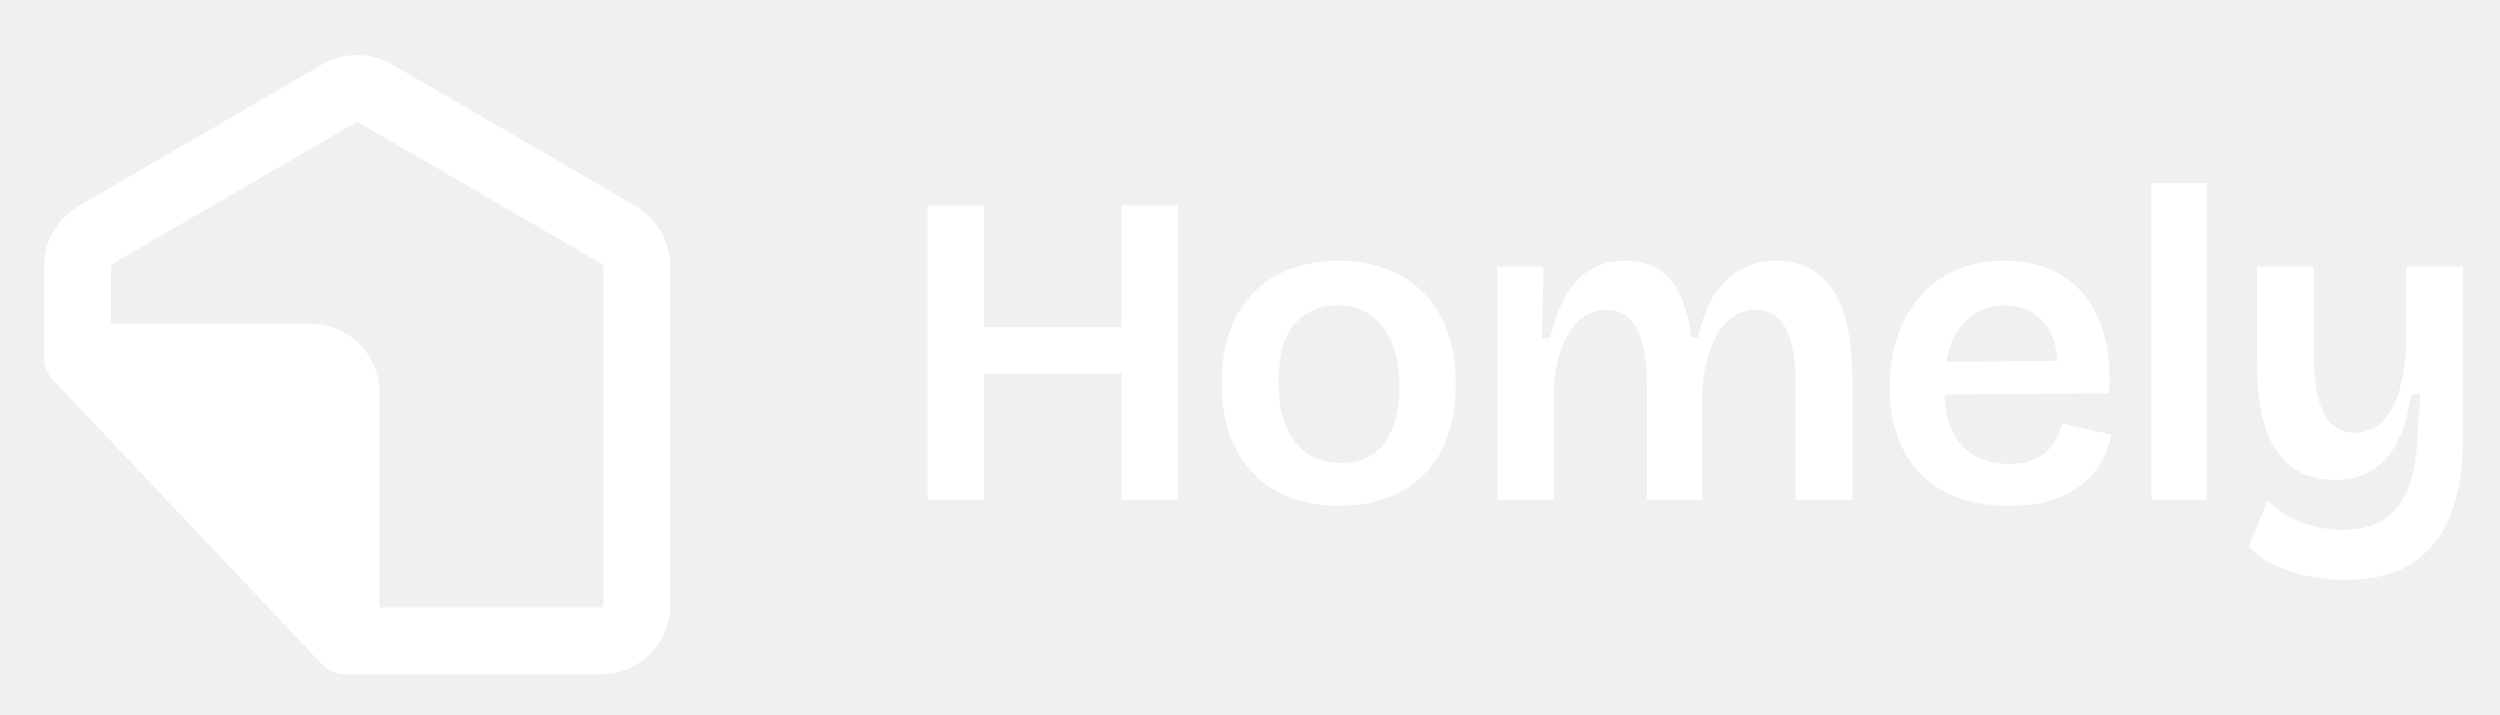
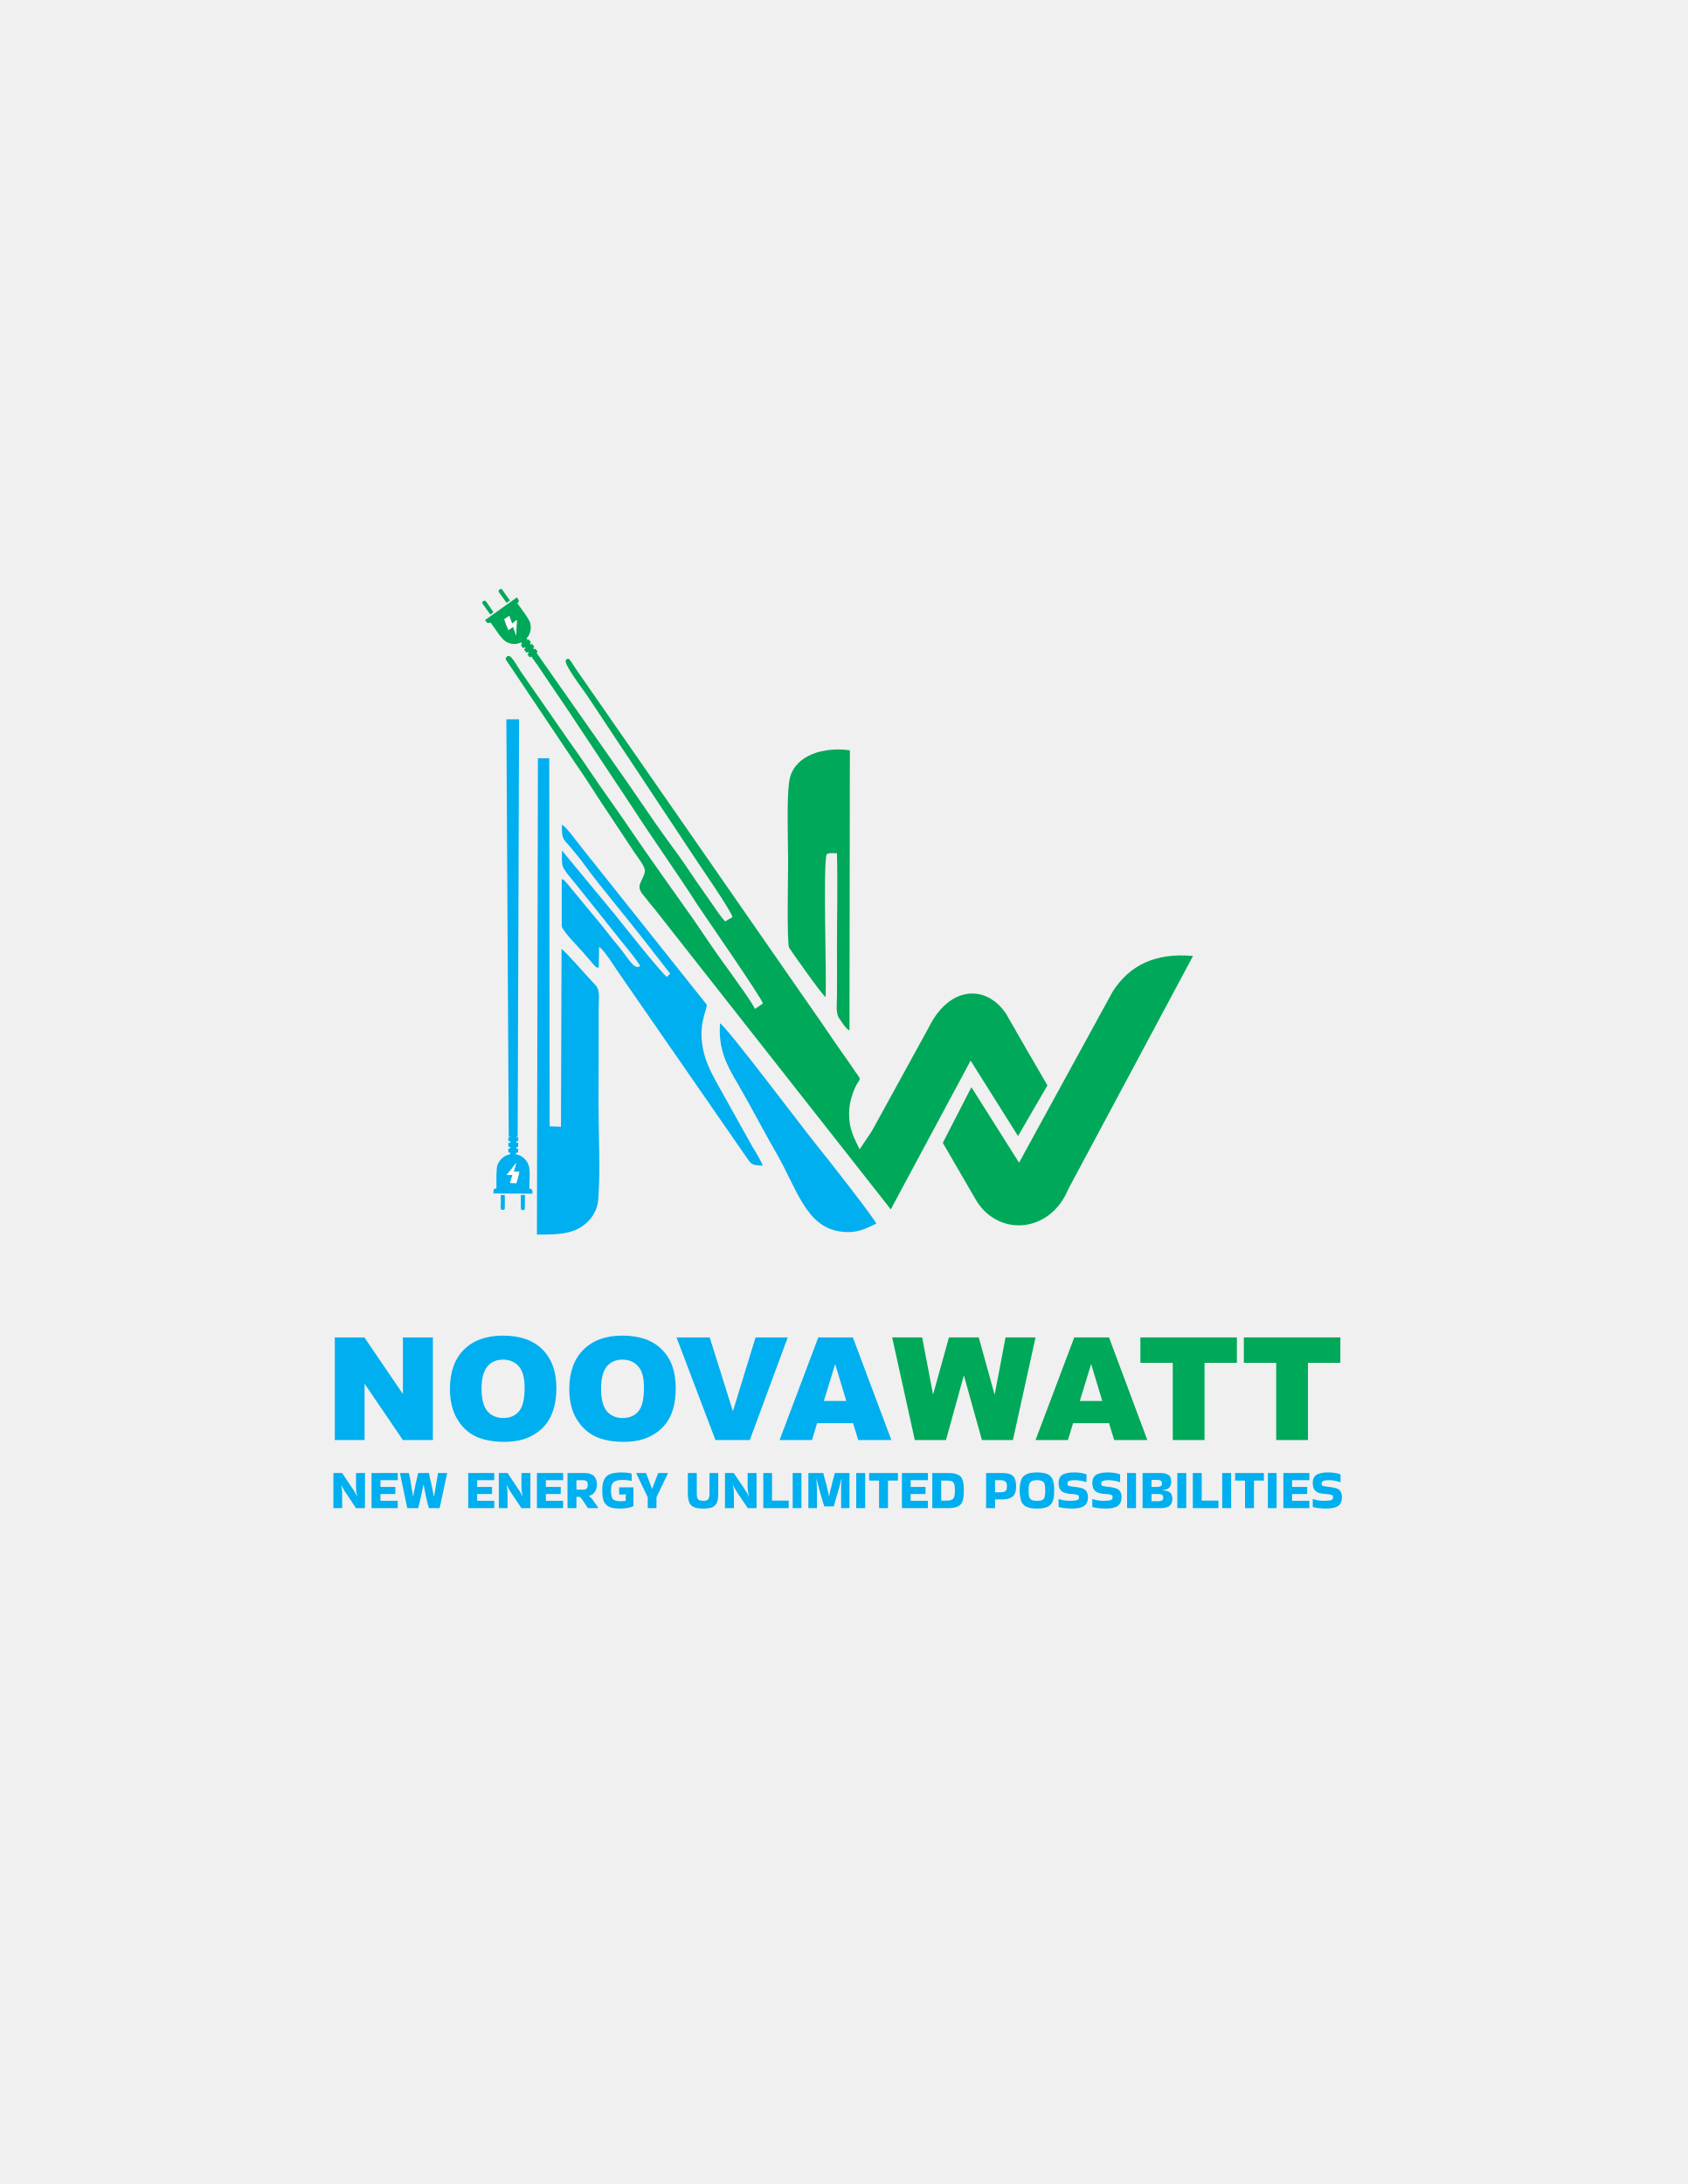
- <svg xmlns="http://www.w3.org/2000/svg" width="140" height="40" fill="none">
-   <path fill="#fff" fill-rule="evenodd" d="M19.937 6.845a.125.125 0 0 1 .126 0l13.658 7.947a.125.125 0 0 1 .062.108v18.99a.125.125 0 0 1-.125.124H21.25V22a3.875 3.875 0 0 0-3.875-3.875H6.217V14.9c0-.044.024-.085.062-.108l13.658-7.947Zm2.012-3.241a3.875 3.875 0 0 0-3.898 0L4.393 11.55a3.875 3.875 0 0 0-1.926 3.35V20c0 .48.184.94.513 1.289l15.033 15.889c.354.374.847.586 1.362.586h14.283a3.875 3.875 0 0 0 3.875-3.875V14.9c0-1.38-.734-2.655-1.926-3.35L21.949 3.605Z" clip-rule="evenodd" />
-   <path fill="#fff" d="M62.8 28V11.5h3.15V28H62.8Zm-10.85 0V11.5h3.15V28h-3.15Zm1.775-7.075v-2.6H64.05v2.6H53.725Zm21.245 7.4c-1.283 0-2.416-.258-3.4-.775-.983-.533-1.758-1.308-2.324-2.325-.55-1.033-.825-2.3-.825-3.8 0-1.533.283-2.8.85-3.8.583-1.017 1.366-1.775 2.35-2.275.983-.5 2.091-.75 3.325-.75 1.283 0 2.416.258 3.4.775.983.517 1.758 1.292 2.325 2.325.566 1.017.85 2.283.85 3.8 0 1.533-.284 2.808-.85 3.825-.567 1.017-1.35 1.775-2.35 2.275-.984.483-2.1.725-3.35.725Zm.126-2.4c.7 0 1.291-.158 1.775-.475.483-.333.85-.825 1.1-1.475.266-.65.4-1.425.4-2.325 0-.95-.142-1.758-.425-2.425-.267-.683-.659-1.208-1.175-1.575-.5-.367-1.134-.55-1.9-.55-.667 0-1.25.167-1.75.5-.5.317-.884.792-1.15 1.425-.25.633-.376 1.417-.376 2.35 0 1.467.309 2.592.925 3.375.634.783 1.492 1.175 2.576 1.175ZM83.856 28V14.925h2.575l-.075 4h.45c.233-.967.533-1.767.9-2.4.383-.65.85-1.133 1.4-1.45.55-.317 1.183-.475 1.9-.475.8 0 1.458.183 1.975.55.517.367.908.875 1.175 1.525.283.633.458 1.375.525 2.225h.4c.217-.967.525-1.767.925-2.4.417-.633.917-1.108 1.5-1.425a4.165 4.165 0 0 1 1.975-.475c.7 0 1.317.142 1.85.425.533.283.975.7 1.325 1.25.367.533.633 1.208.8 2.025.183.817.275 1.758.275 2.825V28h-3.175v-6.475c0-.933-.083-1.708-.25-2.325-.15-.617-.392-1.075-.725-1.375-.317-.317-.733-.475-1.25-.475a2.23 2.23 0 0 0-1.525.575c-.433.383-.775.925-1.025 1.625-.25.683-.4 1.467-.45 2.35V28h-3.1v-6.325c0-.967-.083-1.767-.25-2.4-.167-.65-.417-1.133-.75-1.45-.333-.317-.758-.475-1.275-.475-.6 0-1.117.2-1.55.6-.417.4-.75.95-1 1.65-.233.7-.367 1.483-.4 2.35V28h-3.15Zm28.618.325c-1.05 0-1.992-.15-2.825-.45-.817-.3-1.509-.733-2.075-1.3a5.875 5.875 0 0 1-1.3-2.1c-.3-.817-.45-1.742-.45-2.775s.141-1.983.425-2.85c.3-.867.725-1.617 1.275-2.25a5.68 5.68 0 0 1 2-1.475c.8-.35 1.708-.525 2.725-.525.95 0 1.8.158 2.55.475.75.317 1.383.792 1.9 1.425.516.617.9 1.392 1.15 2.325.25.917.333 1.983.25 3.2l-10.225.075v-1.825l8.4-.075-1.1 1.025c.1-.95.025-1.725-.225-2.325-.25-.617-.609-1.067-1.075-1.35-.467-.3-1-.45-1.6-.45-.684 0-1.284.183-1.8.55-.517.35-.917.867-1.2 1.55-.267.667-.4 1.483-.4 2.45 0 1.45.316 2.533.95 3.25.65.717 1.533 1.075 2.65 1.075.5 0 .916-.058 1.25-.175.35-.133.641-.3.875-.5a2.55 2.55 0 0 0 .55-.725c.15-.267.266-.55.35-.85l2.75.625a5.19 5.19 0 0 1-.65 1.65c-.3.483-.692.9-1.175 1.25-.467.35-1.025.617-1.675.8-.65.183-1.409.275-2.275.275Zm8.004-.325V10.25h3.1V28h-3.1Zm10.869 4.475c-.667 0-1.342-.067-2.025-.2a8.129 8.129 0 0 1-1.925-.625 4.55 4.55 0 0 1-1.475-1.05l1.075-2.6c.483.55 1.108.967 1.875 1.25a6.657 6.657 0 0 0 2.325.425c.916 0 1.675-.192 2.275-.575.6-.367 1.058-.942 1.375-1.725.316-.783.491-1.758.525-2.925l.175-2.375h-.525c-.167 1.133-.442 2.058-.825 2.775-.384.7-.867 1.217-1.45 1.55-.567.317-1.234.475-2 .475-.95 0-1.75-.242-2.4-.725-.65-.483-1.142-1.2-1.475-2.15-.317-.95-.475-2.125-.475-3.525v-5.55h3.175v4.825c0 1.567.191 2.708.575 3.425.383.7.966 1.05 1.75 1.05.416 0 .8-.108 1.15-.325a2.77 2.77 0 0 0 .875-.975c.25-.433.441-.967.575-1.6.15-.633.233-1.358.25-2.175v-4.225h3.175v9.65c0 1.05-.092 2-.275 2.85-.167.833-.425 1.558-.775 2.175a5.407 5.407 0 0 1-1.325 1.6 4.894 4.894 0 0 1-1.825.95c-.7.217-1.492.325-2.375.325Z" />
+ <svg xmlns="http://www.w3.org/2000/svg" xml:space="preserve" width="8.5in" height="11in" version="1.1" style="shape-rendering:geometricPrecision; text-rendering:geometricPrecision; image-rendering:optimizeQuality; fill-rule:evenodd; clip-rule:evenodd" viewBox="0 0 8500 11000">
+   <defs>
+     <style type="text/css">
+    
+     .fil4 {fill:#FEFEFE}
+     .fil3 {fill:#00AFEF}
+     .fil2 {fill:#00A859}
+     .fil0 {fill:#00AFEF;fill-rule:nonzero}
+     .fil1 {fill:#00A859;fill-rule:nonzero}
+    
+   </style>
+   </defs>
+   <g id="Layer_x0020_1">
+     <g id="_2195516896160">
+       <path class="fil0" d="M1686 6736l149 0 194 285 0 -285 151 0 0 517 -151 0 -193 -284 0 284 -150 0 0 -517zm580 259c0,-84 23,-150 70,-197 47,-47 113,-71 197,-71 86,0 152,23 199,70 46,46 70,111 70,194 0,60 -11,109 -31,148 -20,39 -50,69 -88,90 -39,22 -86,33 -144,33 -58,0 -106,-10 -145,-28 -38,-19 -69,-48 -92,-88 -24,-40 -36,-91 -36,-151zm159 0c0,52 10,90 30,113 19,22 46,34 79,34 34,0 61,-11 80,-34 19,-22 28,-62 28,-120 0,-49 -10,-84 -29,-106 -20,-23 -47,-34 -80,-34 -33,0 -59,11 -78,34 -20,23 -30,61 -30,113zm442 0c0,-84 24,-150 71,-197 47,-47 112,-71 196,-71 86,0 153,23 199,70 47,46 70,111 70,194 0,60 -10,109 -30,148 -21,39 -50,69 -89,90 -38,22 -86,33 -143,33 -59,0 -107,-10 -145,-28 -38,-19 -69,-48 -93,-88 -24,-40 -36,-91 -36,-151zm160 0c0,52 10,90 29,113 19,22 46,34 79,34 35,0 61,-11 80,-34 19,-22 28,-62 28,-120 0,-49 -9,-84 -29,-106 -20,-23 -46,-34 -80,-34 -32,0 -58,11 -78,34 -19,23 -29,61 -29,113zm380 -259l167 0 117 372 114 -372 162 0 -191 517 -173 0 -196 -517zm889 432l-181 0 -26 85 -163 0 195 -517 174 0 194 517 -167 0 -26 -85zm-34 -112l-56 -186 -57 186 113 0z" />
+       <path class="fil1" d="M4493 6736l151 0 55 288 80 -288 150 0 80 289 55 -289 151 0 -114 517 -156 0 -91 -326 -90 326 -157 0 -114 -517zm1092 432l-181 0 -26 85 -163 0 195 -517 175 0 193 517 -167 0 -26 -85zm-34 -112l-56 -186 -57 186 113 0zm192 -320l486 0 0 128 -163 0 0 389 -160 0 0 -389 -163 0 0 -128zm521 0l486 0 0 128 -163 0 0 389 -160 0 0 -389 -163 0 0 -128z" />
+     </g>
+     <g id="_2195516892960">
+       <path class="fil2" d="M4329 5789c-28,-59 -53,-100 -53,-179 0,-37 7,-70 18,-101 37,-109 62,-36 -11,-147 -16,-24 -32,-45 -47,-67 -34,-48 -59,-86 -92,-134l-1244 -1792c-29,-42 -33,-62 -50,-45 -16,15 86,149 95,162 38,55 69,104 108,162 35,53 67,102 107,161l320 483c33,52 199,289 209,327l-37 22c-21,-22 -53,-69 -74,-100 -25,-37 -44,-62 -69,-99 -49,-73 -88,-130 -138,-197 -95,-130 -183,-266 -278,-399l-417 -595c-23,-32 -47,-69 -68,-99 -12,-18 -48,-79 -66,-84 -11,-3 -7,-1 -13,1l157 250c54,80 109,162 167,247l329 496c107,166 229,336 331,496 26,40 323,468 329,496l-40 28c-16,-33 -52,-83 -75,-115 -31,-44 -52,-74 -80,-112 -57,-78 -104,-151 -154,-223 -100,-142 -215,-302 -314,-447 -52,-78 -104,-150 -157,-226 -48,-70 -99,-147 -154,-223l-233 -336c-41,-57 -64,-116 -85,-90 -5,14 -7,4 6,25 5,8 9,13 15,22l329 491c37,53 83,124 119,180l179 270c13,20 55,69 49,94 -9,45 -46,67 -13,109 24,30 42,53 67,83l1185 1507c92,-242 331,-1046 -157,-302z" />
+       <path class="fil3" d="M2704 6218c76,0 157,1 216,-34 47,-28 88,-76 93,-146 11,-145 1,-331 1,-482 1,-161 1,-323 1,-484 0,-41 8,-84 -15,-109 -37,-38 -151,-170 -172,-184l-3 896 -57 -2 -2 -1854 -57 0 -5 2399z" />
+       <path class="fil2" d="M4158 5022c5,-119 -14,-660 5,-720l10 -3c32,-6 -19,1 11,-2 13,-1 18,0 31,1 4,158 0,322 0,480 0,80 1,160 0,240 0,35 -7,84 10,109 10,15 37,58 53,63l2 -1411c-130,-18 -269,22 -301,135 -20,72 -10,333 -10,427 0,61 -7,405 5,432 4,8 169,243 184,249z" />
+       <path class="fil3" d="M3375 4904l-16 16c-19,-6 -247,-295 -264,-316l-265 -320c1,92 -11,70 72,172 36,45 71,89 109,136 40,50 71,90 109,137 21,26 95,115 104,137 -30,19 -52,-28 -102,-91 -33,-40 -62,-76 -93,-116l-168 -203c-3,-4 -8,-10 -11,-13 -16,-16 -3,-6 -21,-16l0 238c5,26 87,108 106,130l55 64c14,14 8,12 25,15l2 -105c24,12 86,113 104,138l637 920c27,38 24,41 83,44 -7,-23 -36,-70 -51,-94l-154 -276c-33,-59 -72,-125 -90,-193 -38,-145 18,-226 13,-248l-633 -795c-19,-23 -73,-100 -96,-111 -2,80 9,71 47,118 23,27 49,59 71,90 76,104 201,252 286,361l141 181z" />
+       <path class="fil3" d="M3910 5808c102,178 148,364 312,393 87,15 132,-10 191,-38 -11,-29 -260,-346 -293,-386 -75,-92 -458,-603 -494,-623 -11,156 52,237 115,349 59,105 109,201 169,305z" />
+       <polygon class="fil3" points="2562,5724 2607,5724 2614,3623 2550,3623 " />
+       <path class="fil2" d="M4327 5813c116,-212 233,-424 349,-636 104,-213 290,-220 390,-72 69,121 139,242 209,362 -50,85 -99,170 -148,255 -79,-126 -159,-253 -239,-380 -134,250 -268,499 -402,749 -53,-93 -106,-185 -159,-278z" />
+       <path class="fil2" d="M4892 5476c-48,93 -96,187 -144,280 54,94 109,187 163,281 108,193 376,180 470,-50 209,-391 418,-782 627,-1172 -192,-18 -322,49 -405,180 -157,287 -314,574 -471,861 -80,-127 -160,-254 -240,-380z" />
+       <g>
+         <path class="fil2" d="M2561 3173c-3,-3 -20,-48 -21,-54l25 -18 14 39 23 -17c1,6 0,14 0,20l-2 58 -16 -44 -23 16zm89 45c4,-7 10,-11 14,-20 9,-18 12,-41 5,-63 -6,-20 -49,-76 -64,-97 14,-9 6,-17 -2,-29l-160 114c4,5 7,12 12,14 6,2 8,0 15,-2 21,26 49,76 73,93 21,16 52,20 75,10 8,-3 6,-4 11,3 -1,4 -4,5 -6,7l11 17c7,-5 5,-4 9,-5l3 5 -7 6 12 17 8 -5 4 5c-2,4 -2,4 -7,7 14,20 11,17 15,14 1,0 4,-2 5,-3l26 37 24 -17 -26 -37 8 -6 -12 -16c-1,1 -3,2 -5,3l-4 1 -4 -6 8 -6 -11 -16 -9 5 -4 -5c2,-4 4,-4 7,-7l-12 -16 -8 5 -4 -7z" />
+         <path class="fil4" d="M2561 3173l23 -16 16 44 2 -58c0,-6 1,-14 0,-20l-23 17 -14 -39 -25 18c1,6 18,51 21,54z" />
+         <path class="fil2" d="M2551 3036l17 -12 -27 -37c-4,-6 -12,-21 -18,-21 -3,0 -9,4 -11,7 -3,4 -1,7 2,12 12,17 25,34 37,51z" />
+         <path class="fil2" d="M2432 3043l37 52 16 -12 -36 -52c-5,-6 -8,-8 -15,-3 -8,5 -7,8 -2,15z" />
+       </g>
+       <g>
+         <path class="fil3" d="M2615 5902c0,4 -12,51 -15,57l-31 -1 12 -40 -29 0c2,-5 8,-11 12,-15l36 -46 -13 45 28 0zm-46 -89c-8,4 -14,4 -23,8 -18,10 -34,27 -41,48 -7,20 -5,91 -5,117 -16,-1 -15,10 -15,25l196 1c0,-6 1,-14 -2,-19 -3,-5 -6,-5 -13,-7 -1,-33 6,-90 -4,-118 -9,-25 -31,-46 -55,-52 -9,-2 -8,0 -8,-9 4,-3 7,-1 10,-2l0 -20c-8,0 -5,0 -9,-1l0 -6 9 -1 1 -21 -10 -1 0 -6c3,-2 4,-2 10,-1 0,-25 1,-20 -4,-21 -1,0 -5,0 -6,0l0 -45 -30 -1 0 46 -10 0 0 20c2,0 5,0 6,0l4 2 0 7 -10 0 0 20 10 1 0 6c-4,2 -5,1 -10,2l0 20 10 0 -1 8z" />
+         <path class="fil4" d="M2615 5902l-28 0 13 -45 -36 46c-4,4 -10,10 -12,15l29 0 -12 40 31 1c3,-6 15,-53 15,-57z" />
+         <path class="fil3" d="M2542 6019l-20 0 0 45c0,8 -3,24 2,28 3,2 10,2 14,1 4,-2 4,-5 4,-11 0,-21 1,-42 0,-63z" />
+         <path class="fil3" d="M2643 6083l1 -64 -21 0 0 63c0,9 1,12 10,13 9,0 10,-4 10,-12z" />
+       </g>
+     </g>
+     <path class="fil0" d="M1793 7419l45 0 0 177 -45 0 -50 -75c-4,-6 -7,-11 -10,-15 -2,-4 -5,-9 -7,-13 -2,-4 -5,-9 -8,-14l0 1c2,9 4,17 4,25 1,8 1,15 1,22l0 69 -44 0 0 -177 44 0 50 75c4,5 7,10 10,15 3,4 5,8 7,12 3,4 5,9 8,15l1 -2c-2,-7 -4,-15 -5,-22 0,-8 -1,-15 -1,-22l0 -71zm78 177l0 -177 132 0 0 36 -87 0 0 34 75 0 0 36 -75 0 0 34 87 0 0 37 -132 0zm335 -177l46 0 -38 177 -54 0c-6,-20 -11,-40 -15,-59 -4,-19 -8,-39 -12,-61l0 0c-5,22 -9,42 -13,61 -4,19 -9,39 -14,59l-55 0 -37 -177 45 0c3,13 6,26 8,38 2,13 4,25 6,38 3,13 5,27 7,42l1 0c2,-15 5,-29 8,-42 2,-13 5,-25 8,-38 3,-12 6,-25 9,-38l54 0c4,20 8,39 13,59 4,20 8,40 12,59l1 0c3,-19 7,-39 10,-59 3,-20 7,-39 10,-59zm152 177l0 -177 131 0 0 36 -86 0 0 34 75 0 0 36 -75 0 0 34 86 0 0 37 -131 0zm268 -177l45 0 0 177 -45 0 -50 -75c-4,-6 -7,-11 -10,-15 -2,-4 -5,-9 -7,-13 -2,-4 -5,-9 -7,-14l-1 1c2,9 4,17 4,25 1,8 1,15 1,22l0 69 -44 0 0 -177 44 0 50 75c4,5 7,10 10,15 3,4 5,8 7,12 3,4 5,9 8,15l1 -2c-2,-7 -4,-15 -4,-22 -1,-8 -2,-15 -2,-22l0 -71zm78 177l0 -177 132 0 0 36 -87 0 0 34 75 0 0 36 -75 0 0 34 87 0 0 37 -132 0zm199 0l-45 0 0 -177 84 0c23,0 39,5 49,15 10,10 15,24 15,44 0,14 -4,27 -11,37 -7,10 -17,17 -29,19l0 1c5,3 10,8 16,15 5,7 11,15 16,23 6,8 11,15 15,22l0 1 -52 0 -30 -45c-3,-4 -5,-7 -7,-8 -1,-2 -3,-3 -5,-3 -2,-1 -6,-1 -10,-1l-6 0 0 57zm32 -141l-32 0 0 48 32 0c9,0 16,-2 20,-6 3,-4 5,-10 5,-18 0,-9 -2,-15 -5,-18 -4,-4 -11,-6 -20,-6zm216 88c0,-6 1,-11 1,-16l0 -1c-6,1 -11,1 -17,1 -7,1 -12,1 -17,0l0 -36 72 0 0 95c-8,4 -18,7 -29,9 -11,2 -24,3 -41,3 -23,0 -40,-3 -53,-9 -12,-6 -21,-16 -27,-29 -5,-14 -7,-32 -7,-54 0,-19 2,-34 6,-45 4,-12 10,-21 18,-28 8,-6 18,-10 30,-13 12,-2 25,-4 40,-4 9,0 18,1 27,1 9,1 18,3 27,5l0 36 -1 1c-7,-2 -15,-3 -23,-4 -8,-1 -15,-1 -23,-1 -12,0 -21,1 -30,4 -8,2 -15,7 -20,14 -4,7 -7,18 -7,34 0,15 2,26 4,34 3,8 7,14 14,16 7,3 17,5 30,5 2,0 5,0 8,0 4,0 7,-1 11,-1 3,0 6,0 7,-1l0 -16zm111 53l0 -55 -58 -121 0 -1 49 0c6,15 11,27 14,36 4,9 6,16 8,21 2,5 4,9 5,13 1,3 2,6 4,10l1 0c1,-4 2,-7 3,-10 1,-4 3,-8 5,-13 2,-5 5,-12 8,-21 3,-9 8,-21 14,-36l49 0 0 1 -58 121 0 55 -44 0zm355 -177l0 104c0,18 -2,33 -6,44 -5,11 -12,19 -23,24 -11,5 -26,7 -46,7 -20,0 -36,-2 -47,-7 -12,-5 -20,-13 -24,-24 -4,-11 -7,-26 -7,-44l0 -104 45 0 0 103c0,10 1,17 3,23 2,5 5,9 10,11 5,2 11,3 20,3 8,0 15,-1 19,-3 4,-2 7,-6 9,-11 2,-6 3,-13 3,-23l0 -103 44 0zm148 0l45 0 0 177 -44 0 -51 -75c-3,-6 -7,-11 -9,-15 -3,-4 -5,-9 -8,-13 -2,-4 -4,-9 -7,-14l-1 1c3,9 4,17 5,25 0,8 1,15 1,22l0 69 -45 0 0 -177 44 0 51 75c3,5 7,10 9,15 3,4 5,8 8,12 2,4 4,9 7,15l1 -2c-2,-7 -3,-15 -4,-22 -1,-8 -2,-15 -2,-22l0 -71zm207 139l0 38 -128 0 0 -177 44 0 0 139 84 0zm64 38l-44 0 0 -177 44 0 0 177zm115 -9c-3,-10 -7,-21 -10,-32 -3,-12 -6,-23 -10,-34 -3,-11 -6,-22 -8,-32 -3,-9 -5,-18 -7,-25 -2,-7 -3,-12 -4,-15l-1 1c1,3 1,7 1,13 1,5 1,11 1,17 0,6 1,12 1,17l0 99 -43 0 0 -177 75 0c2,10 5,20 8,31 3,11 6,22 9,32 2,11 5,21 7,31 2,9 4,18 5,25l1 0c0,-7 2,-16 4,-25 2,-10 5,-20 8,-30 2,-11 5,-22 8,-33 3,-11 6,-21 8,-31l74 0 0 177 -42 0 0 -99c0,-5 0,-11 0,-17 0,-6 1,-12 1,-17 1,-6 1,-10 1,-13l-1 -1c0,3 -2,8 -4,15 -1,7 -4,16 -6,26 -3,9 -6,20 -9,31 -3,11 -7,22 -10,34 -3,11 -6,22 -9,32l-48 0zm206 9l-45 0 0 -177 45 0 0 177zm70 0l0 -139 -50 0 0 -38 145 0 0 38 -50 0 0 139 -45 0zm115 0l0 -177 131 0 0 36 -87 0 0 34 75 0 0 36 -75 0 0 34 87 0 0 37 -131 0zm153 0l0 -177 78 0c15,0 28,1 38,4 11,2 19,7 26,13 6,6 10,15 13,26 3,12 4,26 4,44 0,18 -1,33 -4,45 -3,12 -7,21 -13,27 -7,7 -15,11 -26,14 -10,2 -23,4 -38,4l-78 0zm71 -139l-26 0 0 101 26 0c11,0 19,-1 26,-4 6,-2 10,-7 13,-14 3,-8 4,-19 4,-34 0,-15 -1,-25 -4,-32 -3,-7 -7,-12 -13,-14 -7,-2 -15,-3 -26,-3zm245 139l-45 0 0 -177 79 0c18,0 32,2 42,6 11,5 19,11 23,21 5,10 7,23 7,40 0,15 -2,28 -7,38 -4,9 -12,17 -23,21 -10,5 -24,7 -42,7l-34 0 0 44zm27 -141l-27 0 0 61 27 0c13,0 22,-2 26,-7 5,-4 7,-12 7,-23 0,-11 -2,-19 -7,-23 -4,-5 -13,-8 -26,-8zm97 52c0,-22 3,-40 8,-54 5,-13 14,-22 27,-28 12,-6 30,-9 52,-9 17,0 31,2 43,5 11,3 20,8 26,15 7,7 11,17 14,28 3,12 4,26 4,43 0,17 -1,31 -4,43 -3,12 -7,21 -14,28 -6,7 -15,12 -26,15 -12,4 -26,5 -43,5 -17,0 -31,-1 -42,-5 -11,-3 -20,-8 -26,-15 -7,-7 -12,-16 -14,-28 -3,-12 -5,-26 -5,-43zm87 52c12,0 21,-1 27,-4 6,-3 10,-9 12,-16 2,-8 3,-18 3,-32 0,-13 -1,-24 -3,-31 -2,-8 -6,-13 -12,-16 -6,-3 -15,-5 -27,-5 -11,0 -20,2 -26,5 -6,3 -10,8 -13,16 -2,7 -3,18 -3,31 0,14 1,24 3,32 3,7 7,13 13,16 6,3 15,4 26,4zm110 -9c9,3 18,5 27,7 10,1 20,2 30,2 13,0 23,-1 29,-2 6,-1 11,-3 13,-5 2,-3 3,-6 3,-11 0,-3 -1,-6 -2,-8 -2,-2 -5,-4 -9,-5 -4,-1 -11,-2 -19,-3l-19 -1c-13,-2 -24,-5 -32,-9 -8,-5 -14,-11 -17,-18 -3,-8 -5,-17 -5,-27 0,-13 3,-23 8,-31 5,-8 13,-14 25,-17 12,-4 27,-6 46,-6 25,0 46,4 62,10l-1 38 -1 1c-18,-6 -38,-10 -58,-10 -9,0 -17,1 -22,2 -5,1 -9,3 -11,5 -2,2 -3,5 -3,9 0,4 1,8 2,10 1,2 4,3 9,4 4,1 10,2 18,3l18 2c15,2 26,5 34,9 8,4 14,10 17,17 3,7 5,16 5,26 0,13 -3,23 -8,31 -6,9 -14,15 -26,19 -12,4 -28,6 -48,6 -13,0 -25,-1 -35,-2 -11,-1 -21,-3 -31,-6l0 -39 1 -1zm170 0c8,3 17,5 27,7 10,1 19,2 29,2 13,0 23,-1 30,-2 6,-1 10,-3 12,-5 2,-3 3,-6 3,-11 0,-3 0,-6 -2,-8 -1,-2 -4,-4 -8,-5 -5,-1 -11,-2 -19,-3l-19 -1c-14,-2 -25,-5 -32,-9 -8,-5 -14,-11 -17,-18 -3,-8 -5,-17 -5,-27 0,-13 2,-23 8,-31 5,-8 13,-14 25,-17 11,-4 26,-6 46,-6 25,0 45,4 61,10l0 38 -1 1c-19,-6 -38,-10 -58,-10 -10,0 -17,1 -22,2 -6,1 -9,3 -11,5 -2,2 -3,5 -3,9 0,4 0,8 2,10 1,2 4,3 8,4 4,1 11,2 19,3l18 2c14,2 26,5 34,9 8,4 13,10 16,17 4,7 5,16 5,26 0,13 -3,23 -8,31 -5,9 -14,15 -26,19 -12,4 -28,6 -47,6 -14,0 -25,-1 -36,-2 -10,-1 -20,-3 -30,-6l0 -39 1 -1zm219 46l-45 0 0 -177 45 0 0 177zm183 -46c0,15 -5,27 -14,34 -9,8 -25,12 -49,12l-87 0 0 -177 11 0 0 0 74 0c15,0 27,1 36,5 8,3 15,8 18,14 4,6 5,14 5,24 0,13 -3,23 -9,30 -6,7 -18,12 -35,13l0 1c13,1 23,3 30,6 7,4 12,8 15,14 3,7 5,15 5,24zm-78 -96l-27 0 0 35 27 0c9,0 16,-2 20,-4 4,-2 6,-7 6,-14 0,-6 -2,-11 -6,-13 -4,-3 -11,-4 -20,-4zm6 71l-33 0 0 36 33 0c9,0 16,-2 20,-4 4,-3 6,-7 6,-14 0,-7 -2,-12 -6,-14 -4,-3 -11,-4 -20,-4zm142 71l-45 0 0 -177 45 0 0 177zm162 -38l0 38 -129 0 0 -177 45 0 0 139 84 0zm64 38l-45 0 0 -177 45 0 0 177zm70 0l0 -139 -50 0 0 -38 145 0 0 38 -50 0 0 139 -45 0zm159 0l-44 0 0 -177 44 0 0 177zm34 0l0 -177 131 0 0 36 -87 0 0 34 76 0 0 36 -76 0 0 34 87 0 0 37 -131 0zm149 -46c8,3 17,5 27,7 10,1 19,2 29,2 13,0 23,-1 30,-2 6,-1 10,-3 12,-5 2,-3 3,-6 3,-11 0,-3 0,-6 -2,-8 -1,-2 -4,-4 -9,-5 -4,-1 -10,-2 -19,-3l-18 -1c-14,-2 -25,-5 -33,-9 -7,-5 -13,-11 -16,-18 -4,-8 -5,-17 -5,-27 0,-13 2,-23 8,-31 5,-8 13,-14 25,-17 11,-4 26,-6 46,-6 25,0 45,4 61,10l0 38 -1 1c-19,-6 -38,-10 -58,-10 -10,0 -17,1 -22,2 -6,1 -9,3 -11,5 -2,2 -3,5 -3,9 0,4 0,8 2,10 1,2 4,3 8,4 4,1 11,2 19,3l17 2c15,2 27,5 35,9 8,4 13,10 16,17 4,7 5,16 5,26 0,13 -3,23 -8,31 -5,9 -14,15 -26,19 -12,4 -28,6 -48,6 -13,0 -24,-1 -35,-2 -10,-1 -20,-3 -30,-6l0 -39 1 -1z" />
+   </g>
</svg>
